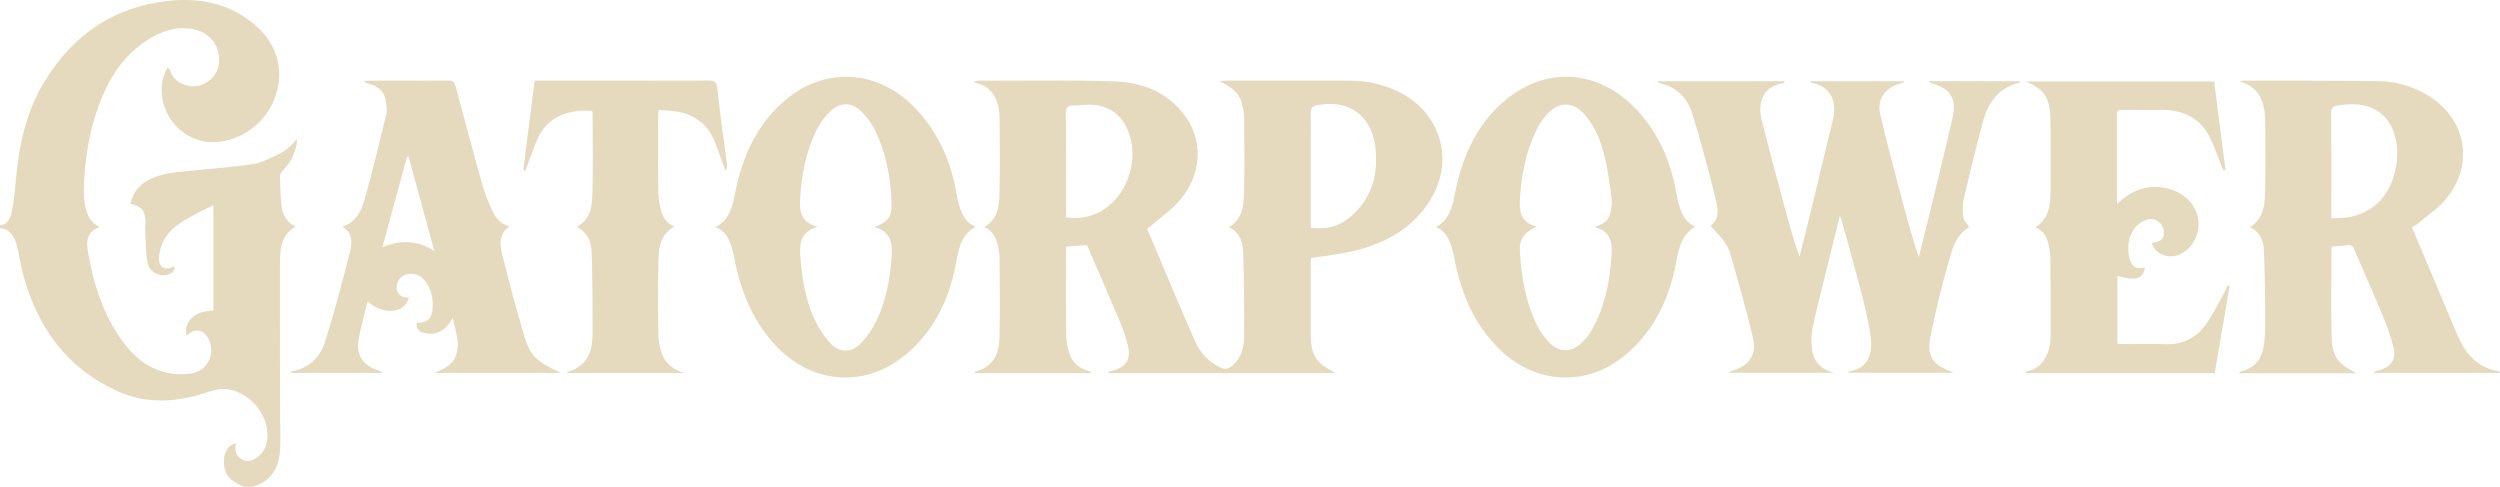
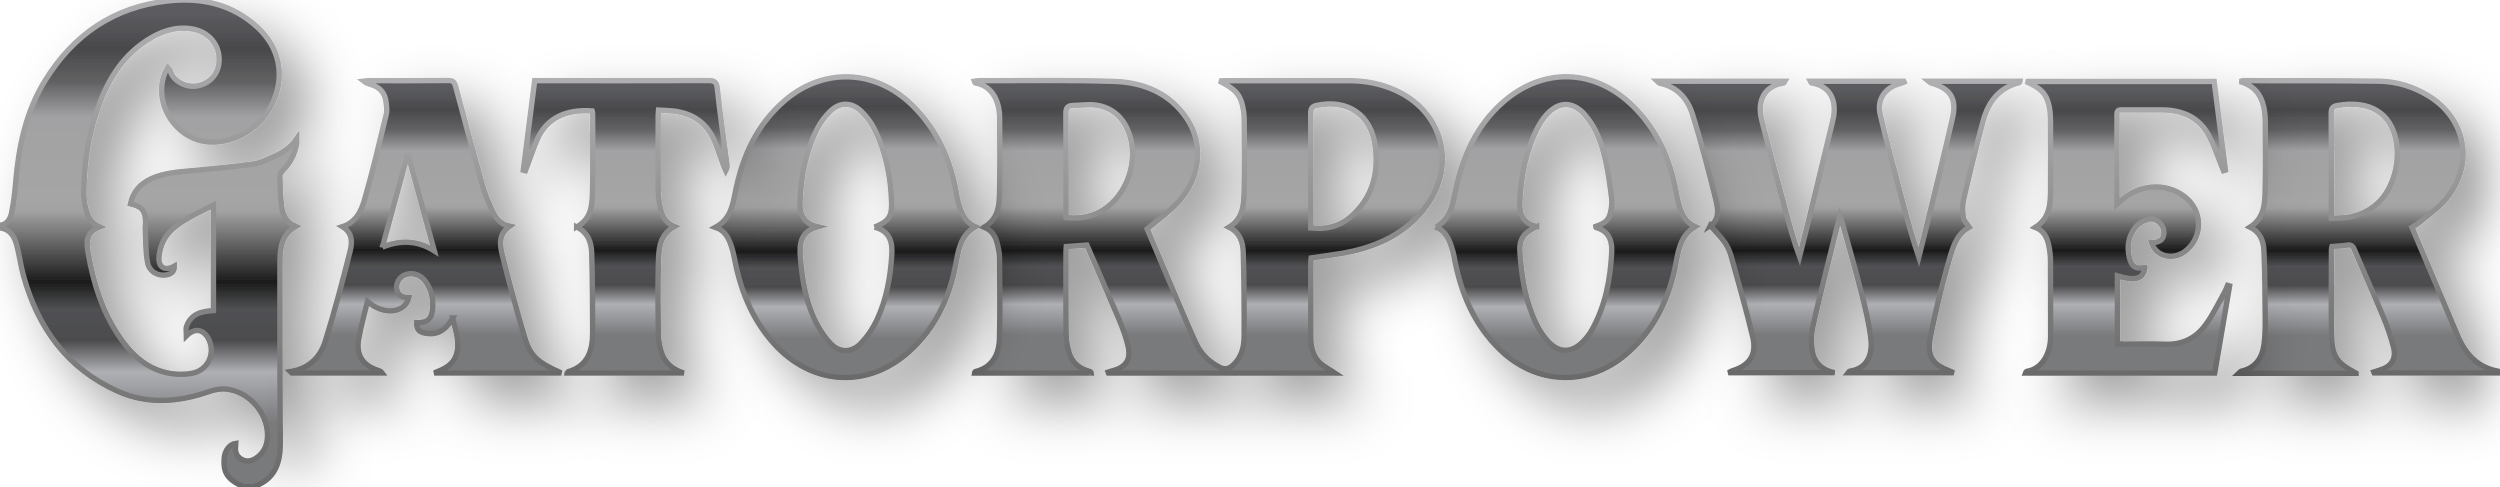
<svg xmlns="http://www.w3.org/2000/svg" id="Layer_2" data-name="Layer 2" viewBox="0 0 926.14 180.33">
  <defs>
    <style>
      .cls-1 {
-         stroke-width: 0px;
+         stroke-width: 2px;
      }
    </style>
+     <linearGradient id="g-fill" x1="0%" y1="0%" x2="0%" y2="100%">
+       <stop offset="0%" stop-color="#5b5c60" />
+       <stop offset="2.5%" stop-color="#5b5c60" />
+       <stop offset="10%" stop-color="#49494b" />
+       <stop offset="16.8%" stop-color="#626264" />
+       <stop offset="24%" stop-color="#a2a2a4" />
+       <stop offset="41.5%" stop-color="#a5a5a5" />
+       <stop offset="43.5%" stop-color="#a1a1a1" />
+       <stop offset="45.5%" stop-color="#8e8e8e" />
+       <stop offset="51.5%" stop-color="#575757" />
+       <stop offset="58%" stop-color="#1b1b1b" />
+       <stop offset="63.5%" stop-color="#505153" />
+       <stop offset="70%" stop-color="#4c4c4e" />
+       <stop offset="76.5%" stop-color="#afb0b4" />
+       <stop offset="87%" stop-color="#797a7c" />
+       <stop offset="100%" stop-color="#797a7c" />
+     </linearGradient>
+     <linearGradient id="g-stroke" x1="0%" y1="0%" x2="0%" y2="100%">
+       <stop offset="0%" stop-color="#afafb1" />
+       <stop offset="100%" stop-color="#6b6b6b" />
+     </linearGradient>
+     <filter id="dropshadow" x="-40%" y="-40%" width="180%" height="180%">
+       <feOffset result="offOut" in="SourceGraphic" dx="10" dy="10" />
+       <feColorMatrix result="matrixOut" in="offOut" type="matrix" values="0 0 0 0 0  0 0 0 0 0  0 0 0 0 0  0 0 0 0.4 0" />
+       <feGaussianBlur result="blurOut" in="matrixOut" stdDeviation="10" />
+       <feBlend in="SourceGraphic" in2="blurOut" mode="normal" />
+     </filter>
  </defs>
  <g id="Layer_1-2" data-name="Layer 1">
    <g>
-       <path fill="#e5d9be" class="cls-1" d="M0,83.49c2.69-.35,3.82-2.45,4.27-4.59.77-3.66,1.2-7.42,1.51-11.15,1.12-13.39,3.75-26.33,10.95-37.95C27.26,12.8,42.25,2.49,62.33.33c12.29-1.32,23.68,1.13,33.11,9.82,7.83,7.22,10.09,17.2,6.03,26.97-3.99,9.6-13.64,15.92-23.67,15.5-12.48-.53-21.36-14.26-16.65-25.76.23-.55.58-1.05,1.01-1.81.44.52.82.77.9,1.09.85,3.73,5.72,6.46,10,5.69,4.59-.83,7.77-4.34,8.09-8.91.44-6.23-3.78-11.23-10.16-12.23-6.19-.96-11.58,1.02-16.61,4.29-9.73,6.32-15.06,15.79-18.61,26.43-3.19,9.58-4.55,19.48-4.72,29.55-.03,1.67.1,3.39.44,5.02.68,3.24,1.65,6.38,5.4,8.07-5.34,2.08-4.89,6.02-4.15,10.16,1.85,10.42,4.93,20.4,10.71,29.37,4.41,6.84,9.92,12.56,18.18,14.47,3.03.7,6.43.8,9.48.24,5.67-1.03,8.56-6.84,6.49-12.01-.18-.44-.39-.88-.65-1.29-2-3.18-4.99-3.42-7.89-.57,0-1.19-.32-2.49.06-3.55,1.61-4.57,5.53-5.6,9.95-5.82v-39.04c-2.76,1.39-5.4,2.62-7.95,4.03-4.02,2.23-8.06,4.63-10.34,8.76-1.14,2.07-1.83,4.63-1.89,6.99-.08,3.45,2.55,4.64,5.7,2.79.07,2.03-1.08,2.89-2.76,3.23-3.18.64-6.5-1.06-7.17-4.53-.77-4.03-.65-8.24-.86-12.38-.05-.95.16-1.92.12-2.88-.17-4.04-1.44-5.54-5.61-6.52.95-4.49,3.67-7.48,7.75-9.33,4.77-2.16,9.91-2.47,15.03-2.94,7.58-.69,15.15-1.43,22.69-2.45,2.41-.33,4.73-1.48,7-2.48,3.47-1.52,6.74-3.38,9.12-6.85,0,.65.1,1.32-.02,1.94-.72,3.7-2.26,6.98-5.03,9.65-.57.55-1.15,1.45-1.14,2.18.07,3.68.13,7.38.59,11.03.4,3.15,1.59,6.07,5.24,7.63-5.85,3.47-5.82,9.06-5.84,14.47-.06,19.02.03,38.05.07,57.07,0,3.68.2,7.36,0,11.03-.37,6.73-3.19,11.83-10.12,13.86h-3.38c-5.9-2.55-7.67-5.17-7.22-10.62.24-2.85,2.02-5.16,4.3-5.47-.02.41-.02.81-.07,1.2-.26,2.03.39,3.65,2.19,4.7,1.8,1.05,3.59.74,5.24-.31,2.78-1.76,4.14-4.42,4.35-7.64.53-8.23-5.91-16.45-14.38-17.91-2.23-.38-4.81-.03-6.97.73-11.48,4.03-23.02,4.98-34.27-.11-18.53-8.37-29.33-23.34-34.69-42.52-1.05-3.77-1.55-7.69-2.53-11.48-.84-3.24-2.43-5.97-6.25-6.45v-.96Z" />
-       <path fill="#e5d9be" class="cls-1" d="M451.72,30.01c.76-.04,1.52-.12,2.28-.12,15.29,0,30.58-.02,45.86,0,5.84.01,11.49,1.08,16.86,3.44,17.46,7.66,22.94,27.19,11.89,42.68-6.73,9.45-16.38,14.46-27.4,17.02-4.98,1.16-10.1,1.67-15.46,2.52-.02.19-.16.8-.16,1.4-.01,9.23-.01,18.47,0,27.7,0,3.46.6,6.86,3.02,9.39,1.63,1.71,3.93,2.78,5.97,4.16h-83.95c-.04-.11-.08-.23-.12-.34.52-.17,1.02-.37,1.55-.5,5.14-1.32,7.06-4.26,5.76-9.48-.77-3.09-1.85-6.13-3.09-9.07-3.95-9.37-8.03-18.68-12.08-28.04-2.57.19-5.03.37-7.63.57-.04.69-.12,1.31-.12,1.93,0,10.12-.07,20.23.05,30.35.03,2.37.42,4.81,1.13,7.07,1.07,3.4,3.47,5.71,7.01,6.7.37.1.73.26,1.08.41.04.01.03.14.07.4h-43.17c.04-.22.04-.47.09-.49,6.46-1.57,8.93-6.32,9.09-12.29.27-9.95.1-19.91.04-29.86,0-1.51-.3-3.03-.63-4.52-.64-2.87-1.73-5.5-5.03-6.9,4.99-2.92,5.53-7.63,5.63-12.26.21-9.47.14-18.95.05-28.42-.05-5.38-2.32-11.62-9.05-12.75-.08-.01-.12-.26-.26-.6.55-.09,1.05-.24,1.55-.23,16.73.04,33.48-.28,50.2.27,10.82.35,20.5,4.27,26.88,13.69,6.39,9.43,5.16,21.96-3.17,31.03-3.32,3.62-7.45,6.49-11.48,9.93,2.95,7,6.1,14.52,9.29,22.02,2.85,6.7,5.66,13.43,8.68,20.06,1.84,4.04,4.82,7.1,8.88,9.16,2.01,1.02,3.45.6,4.96-.79,3.15-2.9,4.08-6.72,4.1-10.69.05-10.35-.02-20.71-.33-31.05-.11-3.72-1.15-7.35-5.29-9.34,5.5-3.32,5.49-8.79,5.62-14,.21-8.51.08-17.02.03-25.53,0-1.6-.15-3.22-.47-4.78-1-4.94-2.88-6.88-8.78-9.85ZM485.6,84.4c5.61.69,10.45-.46,14.5-3.89,8.19-6.96,10.7-16.07,9.35-26.41-1.51-11.55-10.1-17.42-21.54-15.09-1.98.4-2.36,1.25-2.35,3.05.07,9.79.03,19.59.03,29.38v12.96ZM394.92,80.54c5.91.73,11.05-.48,15.54-4.05,7.54-5.99,11.01-17.32,8.02-26.47-1.97-6.02-5.96-10.1-12.37-11.07-2.79-.42-5.73.08-8.6.13-1.97.04-2.67.85-2.65,2.95.11,12.02.05,24.05.05,36.07,0,.78,0,1.56,0,2.44Z" />
-       <path fill="#e5d9be" class="cls-1" d="M633.58,83.61c3.36-2.08,2.96-5.96,2.12-9.36-2.61-10.64-5.42-21.26-8.65-31.73-1.82-5.92-5.7-10.39-12.27-11.7-.18-.04-.31-.28-.78-.72h47.18c-.19.31-.28.63-.42.66-7.4,1.15-9.85,6.78-8.14,13.63,2.86,11.49,6.01,22.92,9.06,34.36,1.46,5.46,2.98,10.9,4.96,16.36,1.28-5.13,2.6-10.25,3.85-15.39,2.83-11.67,5.6-23.35,8.46-35.01,1.8-7.32-.88-12.89-7.92-13.99-.09-.01-.14-.25-.34-.62h34.54c.04.1.08.21.13.31-.42.18-.83.42-1.27.52-5.7,1.42-8.89,5.81-7.55,11.49,2.64,11.21,5.66,22.33,8.59,33.48,1.7,6.46,3.53,12.89,5.7,19.38,1.02-4.09,2.07-8.18,3.06-12.27,3.18-13.14,6.47-26.26,9.46-39.45,1.62-7.16-.92-10.86-8.01-12.78-.19-.05-.34-.25-.88-.69h33.82c-.05.25-.05.51-.11.52-7.6,1.8-11.6,7.17-13.51,14.21-2.62,9.65-4.96,19.39-7.22,29.13-.49,2.13-.41,4.5-.09,6.68.19,1.24,1.41,2.32,2.19,3.51-5.32,2.93-6.45,8.76-7.99,14.07-2.42,8.37-4.43,16.88-6.19,25.42-.86,4.18-1.51,8.81,2.91,11.81,1.55,1.05,3.4,1.65,5.52,2.65h-39.1c.23-.28.34-.56.49-.58,6.66-.97,8.56-6.29,7.89-12-.68-5.77-2.1-11.47-3.54-17.12-2.25-8.84-4.78-17.6-7.21-26.4-.14-.52-.36-1.01-.74-2.06-1.68,6.78-3.24,13.01-4.77,19.25-1.82,7.46-3.75,14.9-5.35,22.41-.53,2.46-.49,5.14-.2,7.66.56,4.89,3.47,7.77,8.39,8.83h-39.36c.77-.4,1.05-.6,1.36-.69,6.5-1.99,9.23-5.94,7.67-12.53-2.38-10.04-5.24-19.97-8-29.91-.51-1.83-1.31-3.68-2.4-5.22-1.51-2.14-3.43-4-5.32-6.16Z" />
-       <path fill="#e5d9be" class="cls-1" d="M872.83,138.28h-43.41c.43-.4.58-.69.8-.74,5.29-1.18,7.81-4.84,8.49-9.85.43-3.16.48-6.4.46-9.6-.07-8.42-.13-16.85-.49-25.26-.15-3.48-1.3-6.81-5.15-8.67,5.59-3.58,5.49-9.21,5.62-14.59.19-8.18.08-16.38.02-24.57-.01-1.83-.18-3.7-.58-5.49-1.07-4.78-3.89-7.97-8.88-9.31.47-.11.94-.32,1.41-.32,16.81.03,33.63-.05,50.44.2,6.41.1,12.51,2.03,18.04,5.38,13.92,8.44,17.08,25.19,6.81,37.92-2.91,3.61-6.99,6.29-10.57,9.35-.65.56-1.47.93-2.33,1.46,3.41,8.08,6.77,16.04,10.13,24,2.24,5.31,4.5,10.62,6.73,15.94,2.93,6.99,7.47,12.12,15.38,13.43.1.02.16.24.39.59h-46.62c-.05-.12-.1-.24-.15-.36.74-.24,1.48-.49,2.22-.71,4.23-1.21,6.2-4.07,5.12-8.36-.97-3.86-2.3-7.66-3.82-11.34-3.47-8.36-7.2-16.6-10.71-24.95-.63-1.5-1.36-1.86-2.86-1.6-1.73.29-3.5.32-5.4.47-.08.33-.23.7-.23,1.07-.01,10.36-.13,20.72.03,31.07.13,8.54,1.76,10.86,9.11,14.81ZM863.67,80.87c2.67-.18,5.04-.05,7.26-.55,9.13-2.09,14.31-8.33,16.4-17.03.86-3.55.99-7.56.31-11.14-1.97-10.5-10.01-15.1-21.66-13.07-1.75.3-2.38.92-2.37,2.77.09,11.72.04,23.44.04,35.16,0,1.11,0,2.22,0,3.86Z" />
-       <path fill="#e5d9be" class="cls-1" d="M265.05,84.21c5.51-3.02,6.33-7.96,7.31-12.85,2.67-13.38,8-25.38,18.68-34.39,14.26-12.02,33.28-11.22,46.71,1.81,9.4,9.12,14.46,20.43,16.63,33.17.17,1.03.33,2.06.63,3.06,1.09,3.62,2.24,7.22,6.34,8.97-5.86,3.38-6.33,9.19-7.41,14.61-2.45,12.3-7.65,23.14-17.05,31.6-15.57,14.02-36.34,12.63-50.33-3.04-8.24-9.23-12.44-20.23-14.65-32.17-.25-1.33-.58-2.66-1.03-3.94-.99-2.83-2.17-5.56-5.83-6.83ZM323.94,84.15c4.95-1.97,6.45-3.78,6.35-8.54-.23-9.86-2.08-19.42-6.62-28.27-1.15-2.24-2.79-4.35-4.61-6.1-3.63-3.5-7.99-3.48-11.57.05-1.85,1.83-3.52,4.01-4.69,6.32-4.29,8.42-6.02,17.52-6.43,26.88-.19,4.36.83,8.15,6.53,9.51-6.54,1.85-6.77,6.57-6.39,11.31.62,7.76,1.83,15.48,5.07,22.62,1.5,3.29,3.54,6.51,5.98,9.17,3.36,3.64,7.84,3.69,11.3.14,2.46-2.53,4.55-5.64,6.04-8.84,3.52-7.56,4.95-15.71,5.46-23.98.28-4.5-.48-8.75-6.39-10.28Z" />
-       <path fill="#e5d9be" class="cls-1" d="M532.01,84.12c5.77-3.31,6.2-8.96,7.38-14.34,2.69-12.22,7.67-23.3,17.22-31.78,14.95-13.27,34.25-12.68,48.46,1.4,8.79,8.71,13.62,19.46,15.83,31.49.29,1.57.56,3.16,1,4.69.98,3.43,2.28,6.68,6.12,8.36-6.14,3.73-6.33,10.01-7.6,15.77-2.76,12.57-8.38,23.52-18.39,31.87-14.12,11.78-33.08,10.85-46.31-1.97-9.5-9.21-14.37-20.65-16.83-33.35-.2-1.02-.34-2.06-.63-3.06-1.07-3.61-2.12-7.27-6.26-9.09ZM569.32,83.9c-4.99,2.48-6.61,4.69-6.26,9.66.63,9.05,2.05,18,6.02,26.28,1.16,2.42,2.7,4.78,4.53,6.74,3.93,4.22,8.54,4.2,12.63.14,1.35-1.34,2.58-2.9,3.51-4.55,5-8.94,6.82-18.76,7.32-28.82.21-4.1-1.04-7.84-5.81-9.04-.06-.01-.06-.27-.08-.42,3.42-1.2,4.78-2.33,5.41-5.1.39-1.7.66-3.52.45-5.23-.58-4.68-1.21-9.38-2.23-13.98-1.36-6.12-3.36-12.05-7.57-16.93-4.47-5.19-9.81-5.25-14.36-.11-1.21,1.37-2.29,2.92-3.12,4.54-4.54,8.78-6.34,18.27-6.74,28.02-.17,4.04,1.09,7.65,6.3,8.81Z" />
-       <path fill="#e5d9be" class="cls-1" d="M167.72,117.82c-2.65,4.72-6.09,6.7-10.9,5.46-1.87-.48-2.54-1.73-2.45-3.73,4.08.06,5.7-1.47,5.93-5.74.17-3.28-.52-6.39-2.37-9.15-1.95-2.91-5.05-3.97-7.94-2.83-2.05.81-3.39,3.13-3.01,5.22.4,2.2,1.87,3.25,4.49,3.2-1.38,5.85-9.49,6.73-15.32,1.4-1.14,4.81-2.5,9.41-3.29,14.11-.99,5.89,1.63,9.67,7.34,11.48.49.16.97.35,1.39.92h-33.48c-.18-.17-.35-.34-.53-.51.31-.05.63-.09.94-.16,6.23-1.27,10.21-5.39,11.97-11.06,3.43-10.99,6.39-22.13,9.19-33.3.79-3.14,1.08-6.79-2.81-9.16,5.09-1.66,6.98-5.87,8.17-10,3.01-10.44,5.5-21.03,8.05-31.6.38-1.57.09-3.36-.16-5-.45-3.06-2.3-5.03-5.24-5.97-.96-.3-1.94-.53-2.92-1.31.62-.07,1.25-.21,1.87-.21,9.82-.01,19.63.05,29.44-.06,1.79-.02,2.32.71,2.72,2.21,3.24,12.14,6.47,24.28,9.86,36.37.9,3.22,2.2,6.35,3.6,9.39,1.24,2.69,2.85,5.23,6.53,6.03-4.29,3.01-3.59,7.03-2.69,10.67,2.51,10.17,5.26,20.29,8.23,30.34,2.09,7.04,4.78,9.42,13.6,13.33h-47.08c3.35-1.35,6.62-2.66,8.01-6.3,1.76-4.6,0-8.96-1.17-14.04ZM141.66,91.56c6.87-2.81,13.01-2.52,19.24,1.39-3.28-11.99-6.42-23.47-9.55-34.96l-.57.06c-2.99,10.98-5.98,21.96-9.12,33.52Z" />
-       <path fill="#e5d9be" class="cls-1" d="M794.58,99.08c-.56,4.26-3.47,5.12-10.17,3.13v25.14c.95.04,1.8.11,2.66.12,5.07.01,10.14-.14,15.2.04,6.16.23,11.11-2.25,14.62-6.95,2.89-3.87,4.96-8.35,7.36-12.59.4-.71.64-1.51.95-2.27.26.07.52.14.78.21-1.84,10.79-3.69,21.57-5.52,32.29h-70.06c.14-.34.19-.59.26-.6,6.32-.92,9.01-7.37,8.99-12.82-.03-9.39.03-18.78-.04-28.18-.01-1.91-.24-3.85-.64-5.72-.59-2.81-1.71-5.37-4.96-6.66,5.59-3.56,5.59-9.05,5.62-14.5.04-8.43.05-16.86-.02-25.29-.01-1.91-.19-3.86-.64-5.71-1.02-4.21-3.08-6.1-8.47-8.55h69.75c1.39,10.88,2.79,21.85,4.19,32.82-.25.07-.51.14-.76.22-.3-.74-.59-1.49-.89-2.23-1.45-3.55-2.63-7.23-4.41-10.61-3.62-6.89-9.8-9.59-17.34-9.65-4.91-.03-9.82,0-14.72-.01-1.09,0-2.08-.09-2.08,1.53.04,10.9.02,21.8.02,33.31,1.02-.87,1.63-1.41,2.26-1.93,7.1-5.94,17.62-5.84,23.99.25,5.66,5.41,5.18,14.49-1.02,19.22-4.58,3.48-10.87,1.88-12.41-3.16,3.38-.16,4.78-1.5,4.52-4.32-.25-2.75-3.03-5.1-5.84-4.34-1.79.48-3.76,1.66-4.85,3.12-2.45,3.28-3.08,7.17-2.03,11.2.87,3.34,2.27,4.2,5.68,3.48Z" />
-       <path fill="#e5d9be" class="cls-1" d="M213.61,84.08c5.43-2.96,5.74-7.97,5.86-12.72.26-9.87.08-19.74.06-29.61,0-.22-.12-.45-.18-.66-10.03-.74-16.89,2.98-20.17,10.26-1.41,3.13-2.48,6.41-3.7,9.62-.28.75-.57,1.5-.85,2.25-.26-.07-.51-.14-.77-.2,1.39-10.91,2.77-21.81,4.21-33.14h3.02c20.35,0,40.7.03,61.05-.04,2.22,0,3.32.19,3.6,2.93.97,9.4,2.37,18.75,3.58,28.12.09.7.01,1.42-.45,2.32-.29-.64-.61-1.26-.85-1.91-1.14-3.07-2.12-6.21-3.4-9.22-2.84-6.66-8.1-10.13-15.2-10.96-1.75-.2-3.51-.22-5.46-.33-.05.76-.13,1.46-.13,2.16,0,8.99-.04,17.98.02,26.97.01,2.07.19,4.18.6,6.21.64,3.18,1.62,6.25,5.4,7.8-5.73,3.16-5.81,8.49-5.95,13.54-.25,8.82-.14,17.66-.02,26.48.03,2.21.47,4.48,1.15,6.59,1.29,4.01,4.26,6.39,8.32,7.64h-43.24c.04-.26.03-.38.06-.39,7.54-2.04,9.39-7.78,9.37-14.59-.02-9.79-.06-19.57-.34-29.36-.11-3.92-1.24-7.63-5.59-9.77Z" />
+       <path fill="url(#g-fill)" stroke="url(#g-stroke)" filter="url(#dropshadow)" class="cls-1" d="M0,83.49c2.69-.35,3.82-2.45,4.27-4.59.77-3.66,1.2-7.42,1.51-11.15,1.12-13.39,3.75-26.33,10.95-37.95C27.26,12.8,42.25,2.49,62.33.33c12.29-1.32,23.68,1.13,33.11,9.82,7.83,7.22,10.09,17.2,6.03,26.97-3.99,9.6-13.64,15.92-23.67,15.5-12.48-.53-21.36-14.26-16.65-25.76.23-.55.58-1.05,1.01-1.81.44.52.82.77.9,1.09.85,3.73,5.72,6.46,10,5.69,4.59-.83,7.77-4.34,8.09-8.91.44-6.23-3.78-11.23-10.16-12.23-6.19-.96-11.58,1.02-16.61,4.29-9.73,6.32-15.06,15.79-18.61,26.43-3.19,9.58-4.55,19.48-4.72,29.55-.03,1.67.1,3.39.44,5.02.68,3.24,1.65,6.38,5.4,8.07-5.34,2.08-4.89,6.02-4.15,10.16,1.85,10.42,4.93,20.4,10.71,29.37,4.41,6.84,9.92,12.56,18.18,14.47,3.03.7,6.43.8,9.48.24,5.67-1.03,8.56-6.84,6.49-12.01-.18-.44-.39-.88-.65-1.29-2-3.18-4.99-3.42-7.89-.57,0-1.19-.32-2.49.06-3.55,1.61-4.57,5.53-5.6,9.95-5.82v-39.04c-2.76,1.39-5.4,2.62-7.95,4.03-4.02,2.23-8.06,4.63-10.34,8.76-1.14,2.07-1.83,4.63-1.89,6.99-.08,3.45,2.55,4.64,5.7,2.79.07,2.03-1.08,2.89-2.76,3.23-3.18.64-6.5-1.06-7.17-4.53-.77-4.03-.65-8.24-.86-12.38-.05-.95.16-1.92.12-2.88-.17-4.04-1.44-5.54-5.61-6.52.95-4.49,3.67-7.48,7.75-9.33,4.77-2.16,9.91-2.47,15.03-2.94,7.58-.69,15.15-1.43,22.69-2.45,2.41-.33,4.73-1.48,7-2.48,3.47-1.52,6.74-3.38,9.12-6.85,0,.65.1,1.32-.02,1.94-.72,3.7-2.26,6.98-5.03,9.65-.57.55-1.15,1.45-1.14,2.18.07,3.68.13,7.38.59,11.03.4,3.15,1.59,6.07,5.24,7.63-5.85,3.47-5.82,9.06-5.84,14.47-.06,19.02.03,38.05.07,57.07,0,3.68.2,7.36,0,11.03-.37,6.73-3.19,11.83-10.12,13.86h-3.38c-5.9-2.55-7.67-5.17-7.22-10.62.24-2.85,2.02-5.16,4.3-5.47-.02.41-.02.81-.07,1.2-.26,2.03.39,3.65,2.19,4.7,1.8,1.05,3.59.74,5.24-.31,2.78-1.76,4.14-4.42,4.35-7.64.53-8.23-5.91-16.45-14.38-17.91-2.23-.38-4.81-.03-6.97.73-11.48,4.03-23.02,4.98-34.27-.11-18.53-8.37-29.33-23.34-34.69-42.52-1.05-3.77-1.55-7.69-2.53-11.48-.84-3.24-2.43-5.97-6.25-6.45v-.96Z" />
+       <path fill="url(#g-fill)" stroke="url(#g-stroke)" filter="url(#dropshadow)" class="cls-1" d="M451.72,30.01c.76-.04,1.52-.12,2.28-.12,15.29,0,30.58-.02,45.86,0,5.84.01,11.49,1.08,16.86,3.44,17.46,7.66,22.94,27.19,11.89,42.68-6.73,9.45-16.38,14.46-27.4,17.02-4.98,1.16-10.1,1.67-15.46,2.52-.02.19-.16.8-.16,1.4-.01,9.23-.01,18.47,0,27.7,0,3.46.6,6.86,3.02,9.39,1.63,1.71,3.93,2.78,5.97,4.16h-83.95c-.04-.11-.08-.23-.12-.34.52-.17,1.02-.37,1.55-.5,5.14-1.32,7.06-4.26,5.76-9.48-.77-3.09-1.85-6.13-3.09-9.07-3.95-9.37-8.03-18.68-12.08-28.04-2.57.19-5.03.37-7.63.57-.04.69-.12,1.31-.12,1.93,0,10.12-.07,20.23.05,30.35.03,2.37.42,4.81,1.13,7.07,1.07,3.4,3.47,5.71,7.01,6.7.37.1.73.26,1.08.41.04.01.03.14.07.4h-43.17c.04-.22.04-.47.09-.49,6.46-1.57,8.93-6.32,9.09-12.29.27-9.95.1-19.91.04-29.86,0-1.51-.3-3.03-.63-4.52-.64-2.87-1.73-5.5-5.03-6.9,4.99-2.92,5.53-7.63,5.63-12.26.21-9.47.14-18.95.05-28.42-.05-5.38-2.32-11.62-9.05-12.75-.08-.01-.12-.26-.26-.6.55-.09,1.05-.24,1.55-.23,16.73.04,33.48-.28,50.2.27,10.82.35,20.5,4.27,26.88,13.69,6.39,9.43,5.16,21.96-3.17,31.03-3.32,3.62-7.45,6.49-11.48,9.93,2.95,7,6.1,14.52,9.29,22.02,2.85,6.7,5.66,13.43,8.68,20.06,1.84,4.04,4.82,7.1,8.88,9.16,2.01,1.02,3.45.6,4.96-.79,3.15-2.9,4.08-6.72,4.1-10.69.05-10.35-.02-20.71-.33-31.05-.11-3.72-1.15-7.35-5.29-9.34,5.5-3.32,5.49-8.79,5.62-14,.21-8.51.08-17.02.03-25.53,0-1.6-.15-3.22-.47-4.78-1-4.94-2.88-6.88-8.78-9.85ZM485.6,84.4c5.61.69,10.45-.46,14.5-3.89,8.19-6.96,10.7-16.07,9.35-26.41-1.51-11.55-10.1-17.42-21.54-15.09-1.98.4-2.36,1.25-2.35,3.05.07,9.79.03,19.59.03,29.38v12.96ZM394.92,80.54c5.91.73,11.05-.48,15.54-4.05,7.54-5.99,11.01-17.32,8.02-26.47-1.97-6.02-5.96-10.1-12.37-11.07-2.79-.42-5.73.08-8.6.13-1.97.04-2.67.85-2.65,2.95.11,12.02.05,24.05.05,36.07,0,.78,0,1.56,0,2.44Z" />
+       <path fill="url(#g-fill)" stroke="url(#g-stroke)" filter="url(#dropshadow)" class="cls-1" d="M633.58,83.61c3.36-2.08,2.96-5.96,2.12-9.36-2.61-10.64-5.42-21.26-8.65-31.73-1.82-5.92-5.7-10.39-12.27-11.7-.18-.04-.31-.28-.78-.72h47.18c-.19.31-.28.63-.42.66-7.4,1.15-9.85,6.78-8.14,13.63,2.86,11.49,6.01,22.92,9.06,34.36,1.46,5.46,2.98,10.9,4.96,16.36,1.28-5.13,2.6-10.25,3.85-15.39,2.83-11.67,5.6-23.35,8.46-35.01,1.8-7.32-.88-12.89-7.92-13.99-.09-.01-.14-.25-.34-.62h34.54c.04.1.08.21.13.31-.42.18-.83.42-1.27.52-5.7,1.42-8.89,5.81-7.55,11.49,2.64,11.21,5.66,22.33,8.59,33.48,1.7,6.46,3.53,12.89,5.7,19.38,1.02-4.09,2.07-8.18,3.06-12.27,3.18-13.14,6.47-26.26,9.46-39.45,1.62-7.16-.92-10.86-8.01-12.78-.19-.05-.34-.25-.88-.69h33.82c-.05.25-.05.51-.11.52-7.6,1.8-11.6,7.17-13.51,14.21-2.62,9.65-4.96,19.39-7.22,29.13-.49,2.13-.41,4.5-.09,6.68.19,1.24,1.41,2.32,2.19,3.51-5.32,2.93-6.45,8.76-7.99,14.07-2.42,8.37-4.43,16.88-6.19,25.42-.86,4.18-1.51,8.81,2.91,11.81,1.55,1.05,3.4,1.65,5.52,2.65h-39.1c.23-.28.34-.56.49-.58,6.66-.97,8.56-6.29,7.89-12-.68-5.77-2.1-11.47-3.54-17.12-2.25-8.84-4.78-17.6-7.21-26.4-.14-.52-.36-1.01-.74-2.06-1.68,6.78-3.24,13.01-4.77,19.25-1.82,7.46-3.75,14.9-5.35,22.41-.53,2.46-.49,5.14-.2,7.66.56,4.89,3.47,7.77,8.39,8.83h-39.36c.77-.4,1.05-.6,1.36-.69,6.5-1.99,9.23-5.94,7.67-12.53-2.38-10.04-5.24-19.97-8-29.91-.51-1.83-1.31-3.68-2.4-5.22-1.51-2.14-3.43-4-5.32-6.16Z" />
+       <path fill="url(#g-fill)" stroke="url(#g-stroke)" filter="url(#dropshadow)" class="cls-1" d="M872.83,138.28h-43.41c.43-.4.58-.69.8-.74,5.29-1.18,7.81-4.84,8.49-9.85.43-3.16.48-6.4.46-9.6-.07-8.42-.13-16.85-.49-25.26-.15-3.48-1.3-6.81-5.15-8.67,5.59-3.58,5.49-9.21,5.62-14.59.19-8.18.08-16.38.02-24.57-.01-1.83-.18-3.7-.58-5.49-1.07-4.78-3.89-7.97-8.88-9.31.47-.11.94-.32,1.41-.32,16.81.03,33.63-.05,50.44.2,6.41.1,12.51,2.03,18.04,5.38,13.92,8.44,17.08,25.19,6.81,37.92-2.91,3.61-6.99,6.29-10.57,9.35-.65.56-1.47.93-2.33,1.46,3.41,8.08,6.77,16.04,10.13,24,2.24,5.31,4.5,10.62,6.73,15.94,2.93,6.99,7.47,12.12,15.38,13.43.1.02.16.24.39.59h-46.62c-.05-.12-.1-.24-.15-.36.74-.24,1.48-.49,2.22-.71,4.23-1.21,6.2-4.07,5.12-8.36-.97-3.86-2.3-7.66-3.82-11.34-3.47-8.36-7.2-16.6-10.71-24.95-.63-1.5-1.36-1.86-2.86-1.6-1.73.29-3.5.32-5.4.47-.08.33-.23.7-.23,1.07-.01,10.36-.13,20.72.03,31.07.13,8.54,1.76,10.86,9.11,14.81ZM863.67,80.87c2.67-.18,5.04-.05,7.26-.55,9.13-2.09,14.31-8.33,16.4-17.03.86-3.55.99-7.56.31-11.14-1.97-10.5-10.01-15.1-21.66-13.07-1.75.3-2.38.92-2.37,2.77.09,11.72.04,23.44.04,35.16,0,1.11,0,2.22,0,3.86Z" />
+       <path fill="url(#g-fill)" stroke="url(#g-stroke)" filter="url(#dropshadow)" class="cls-1" d="M265.05,84.21c5.51-3.02,6.33-7.96,7.31-12.85,2.67-13.38,8-25.38,18.68-34.39,14.26-12.02,33.28-11.22,46.71,1.81,9.4,9.12,14.46,20.43,16.63,33.17.17,1.03.33,2.06.63,3.06,1.09,3.62,2.24,7.22,6.34,8.97-5.86,3.38-6.33,9.19-7.41,14.61-2.45,12.3-7.65,23.14-17.05,31.6-15.57,14.02-36.34,12.63-50.33-3.04-8.24-9.23-12.44-20.23-14.65-32.17-.25-1.33-.58-2.66-1.03-3.94-.99-2.83-2.17-5.56-5.83-6.83ZM323.94,84.15c4.95-1.97,6.45-3.78,6.35-8.54-.23-9.86-2.08-19.42-6.62-28.27-1.15-2.24-2.79-4.35-4.61-6.1-3.63-3.5-7.99-3.48-11.57.05-1.85,1.83-3.52,4.01-4.69,6.32-4.29,8.42-6.02,17.52-6.43,26.88-.19,4.36.83,8.15,6.53,9.51-6.54,1.85-6.77,6.57-6.39,11.31.62,7.76,1.83,15.48,5.07,22.62,1.5,3.29,3.54,6.51,5.98,9.17,3.36,3.64,7.84,3.69,11.3.14,2.46-2.53,4.55-5.64,6.04-8.84,3.52-7.56,4.95-15.71,5.46-23.98.28-4.5-.48-8.75-6.39-10.28Z" />
+       <path fill="url(#g-fill)" stroke="url(#g-stroke)" filter="url(#dropshadow)" class="cls-1" d="M532.01,84.12c5.77-3.31,6.2-8.96,7.38-14.34,2.69-12.22,7.67-23.3,17.22-31.78,14.95-13.27,34.25-12.68,48.46,1.4,8.79,8.71,13.62,19.46,15.83,31.49.29,1.57.56,3.16,1,4.69.98,3.43,2.28,6.68,6.12,8.36-6.14,3.73-6.33,10.01-7.6,15.77-2.76,12.57-8.38,23.52-18.39,31.87-14.12,11.78-33.08,10.85-46.31-1.97-9.5-9.21-14.37-20.65-16.83-33.35-.2-1.02-.34-2.06-.63-3.06-1.07-3.61-2.12-7.27-6.26-9.09ZM569.32,83.9c-4.99,2.48-6.61,4.69-6.26,9.66.63,9.05,2.05,18,6.02,26.28,1.16,2.42,2.7,4.78,4.53,6.74,3.93,4.22,8.54,4.2,12.63.14,1.35-1.34,2.58-2.9,3.51-4.55,5-8.94,6.82-18.76,7.32-28.82.21-4.1-1.04-7.84-5.81-9.04-.06-.01-.06-.27-.08-.42,3.42-1.2,4.78-2.33,5.41-5.1.39-1.7.66-3.52.45-5.23-.58-4.68-1.21-9.38-2.23-13.98-1.36-6.12-3.36-12.05-7.57-16.93-4.47-5.19-9.81-5.25-14.36-.11-1.21,1.37-2.29,2.92-3.12,4.54-4.54,8.78-6.34,18.27-6.74,28.02-.17,4.04,1.09,7.65,6.3,8.81Z" />
+       <path fill="url(#g-fill)" stroke="url(#g-stroke)" filter="url(#dropshadow)" class="cls-1" d="M167.72,117.82c-2.65,4.72-6.09,6.7-10.9,5.46-1.87-.48-2.54-1.73-2.45-3.73,4.08.06,5.7-1.47,5.93-5.74.17-3.28-.52-6.39-2.37-9.15-1.95-2.91-5.05-3.97-7.94-2.83-2.05.81-3.39,3.13-3.01,5.22.4,2.2,1.87,3.25,4.49,3.2-1.38,5.85-9.49,6.73-15.32,1.4-1.14,4.81-2.5,9.41-3.29,14.11-.99,5.89,1.63,9.67,7.34,11.48.49.16.97.35,1.39.92h-33.48c-.18-.17-.35-.34-.53-.51.31-.05.63-.09.94-.16,6.23-1.27,10.21-5.39,11.97-11.06,3.43-10.99,6.39-22.13,9.19-33.3.79-3.14,1.08-6.79-2.81-9.16,5.09-1.66,6.98-5.87,8.17-10,3.01-10.44,5.5-21.03,8.05-31.6.38-1.57.09-3.36-.16-5-.45-3.06-2.3-5.03-5.24-5.97-.96-.3-1.94-.53-2.92-1.31.62-.07,1.25-.21,1.87-.21,9.82-.01,19.63.05,29.44-.06,1.79-.02,2.32.71,2.72,2.21,3.24,12.14,6.47,24.28,9.86,36.37.9,3.22,2.2,6.35,3.6,9.39,1.24,2.69,2.85,5.23,6.53,6.03-4.29,3.01-3.59,7.03-2.69,10.67,2.51,10.17,5.26,20.29,8.23,30.34,2.09,7.04,4.78,9.42,13.6,13.33h-47.08c3.35-1.35,6.62-2.66,8.01-6.3,1.76-4.6,0-8.96-1.17-14.04ZM141.66,91.56c6.87-2.81,13.01-2.52,19.24,1.39-3.28-11.99-6.42-23.47-9.55-34.96l-.57.06c-2.99,10.98-5.98,21.96-9.12,33.52Z" />
+       <path fill="url(#g-fill)" stroke="url(#g-stroke)" filter="url(#dropshadow)" class="cls-1" d="M794.58,99.08c-.56,4.26-3.47,5.12-10.17,3.13v25.14c.95.04,1.8.11,2.66.12,5.07.01,10.14-.14,15.2.04,6.16.23,11.11-2.25,14.62-6.95,2.89-3.87,4.96-8.35,7.36-12.59.4-.71.64-1.51.95-2.27.26.07.52.14.78.21-1.84,10.79-3.69,21.57-5.52,32.29h-70.06c.14-.34.19-.59.26-.6,6.32-.92,9.01-7.37,8.99-12.82-.03-9.39.03-18.78-.04-28.18-.01-1.91-.24-3.85-.64-5.72-.59-2.81-1.71-5.37-4.96-6.66,5.59-3.56,5.59-9.05,5.62-14.5.04-8.43.05-16.86-.02-25.29-.01-1.91-.19-3.86-.64-5.71-1.02-4.21-3.08-6.1-8.47-8.55h69.75c1.39,10.88,2.79,21.85,4.19,32.82-.25.07-.51.14-.76.22-.3-.74-.59-1.49-.89-2.23-1.45-3.55-2.63-7.23-4.41-10.61-3.62-6.89-9.8-9.59-17.34-9.65-4.91-.03-9.82,0-14.72-.01-1.09,0-2.08-.09-2.08,1.53.04,10.9.02,21.8.02,33.31,1.02-.87,1.63-1.41,2.26-1.93,7.1-5.94,17.62-5.84,23.99.25,5.66,5.41,5.18,14.49-1.02,19.22-4.58,3.48-10.87,1.88-12.41-3.16,3.38-.16,4.78-1.5,4.52-4.32-.25-2.75-3.03-5.1-5.84-4.34-1.79.48-3.76,1.66-4.85,3.12-2.45,3.28-3.08,7.17-2.03,11.2.87,3.34,2.27,4.2,5.68,3.48Z" />
+       <path fill="url(#g-fill)" stroke="url(#g-stroke)" filter="url(#dropshadow)" class="cls-1" d="M213.61,84.08c5.43-2.96,5.74-7.97,5.86-12.72.26-9.87.08-19.74.06-29.61,0-.22-.12-.45-.18-.66-10.03-.74-16.89,2.98-20.17,10.26-1.41,3.13-2.48,6.41-3.7,9.62-.28.75-.57,1.5-.85,2.25-.26-.07-.51-.14-.77-.2,1.39-10.91,2.77-21.81,4.21-33.14h3.02c20.35,0,40.7.03,61.05-.04,2.22,0,3.32.19,3.6,2.93.97,9.4,2.37,18.75,3.58,28.12.09.7.01,1.42-.45,2.32-.29-.64-.61-1.26-.85-1.91-1.14-3.07-2.12-6.21-3.4-9.22-2.84-6.66-8.1-10.13-15.2-10.96-1.75-.2-3.51-.22-5.46-.33-.05.76-.13,1.46-.13,2.16,0,8.99-.04,17.98.02,26.97.01,2.07.19,4.18.6,6.21.64,3.18,1.62,6.25,5.4,7.8-5.73,3.16-5.81,8.49-5.95,13.54-.25,8.82-.14,17.66-.02,26.48.03,2.21.47,4.48,1.15,6.59,1.29,4.01,4.26,6.39,8.32,7.64h-43.24c.04-.26.03-.38.06-.39,7.54-2.04,9.39-7.78,9.37-14.59-.02-9.79-.06-19.57-.34-29.36-.11-3.92-1.24-7.63-5.59-9.77Z" />
    </g>
  </g>
</svg>
